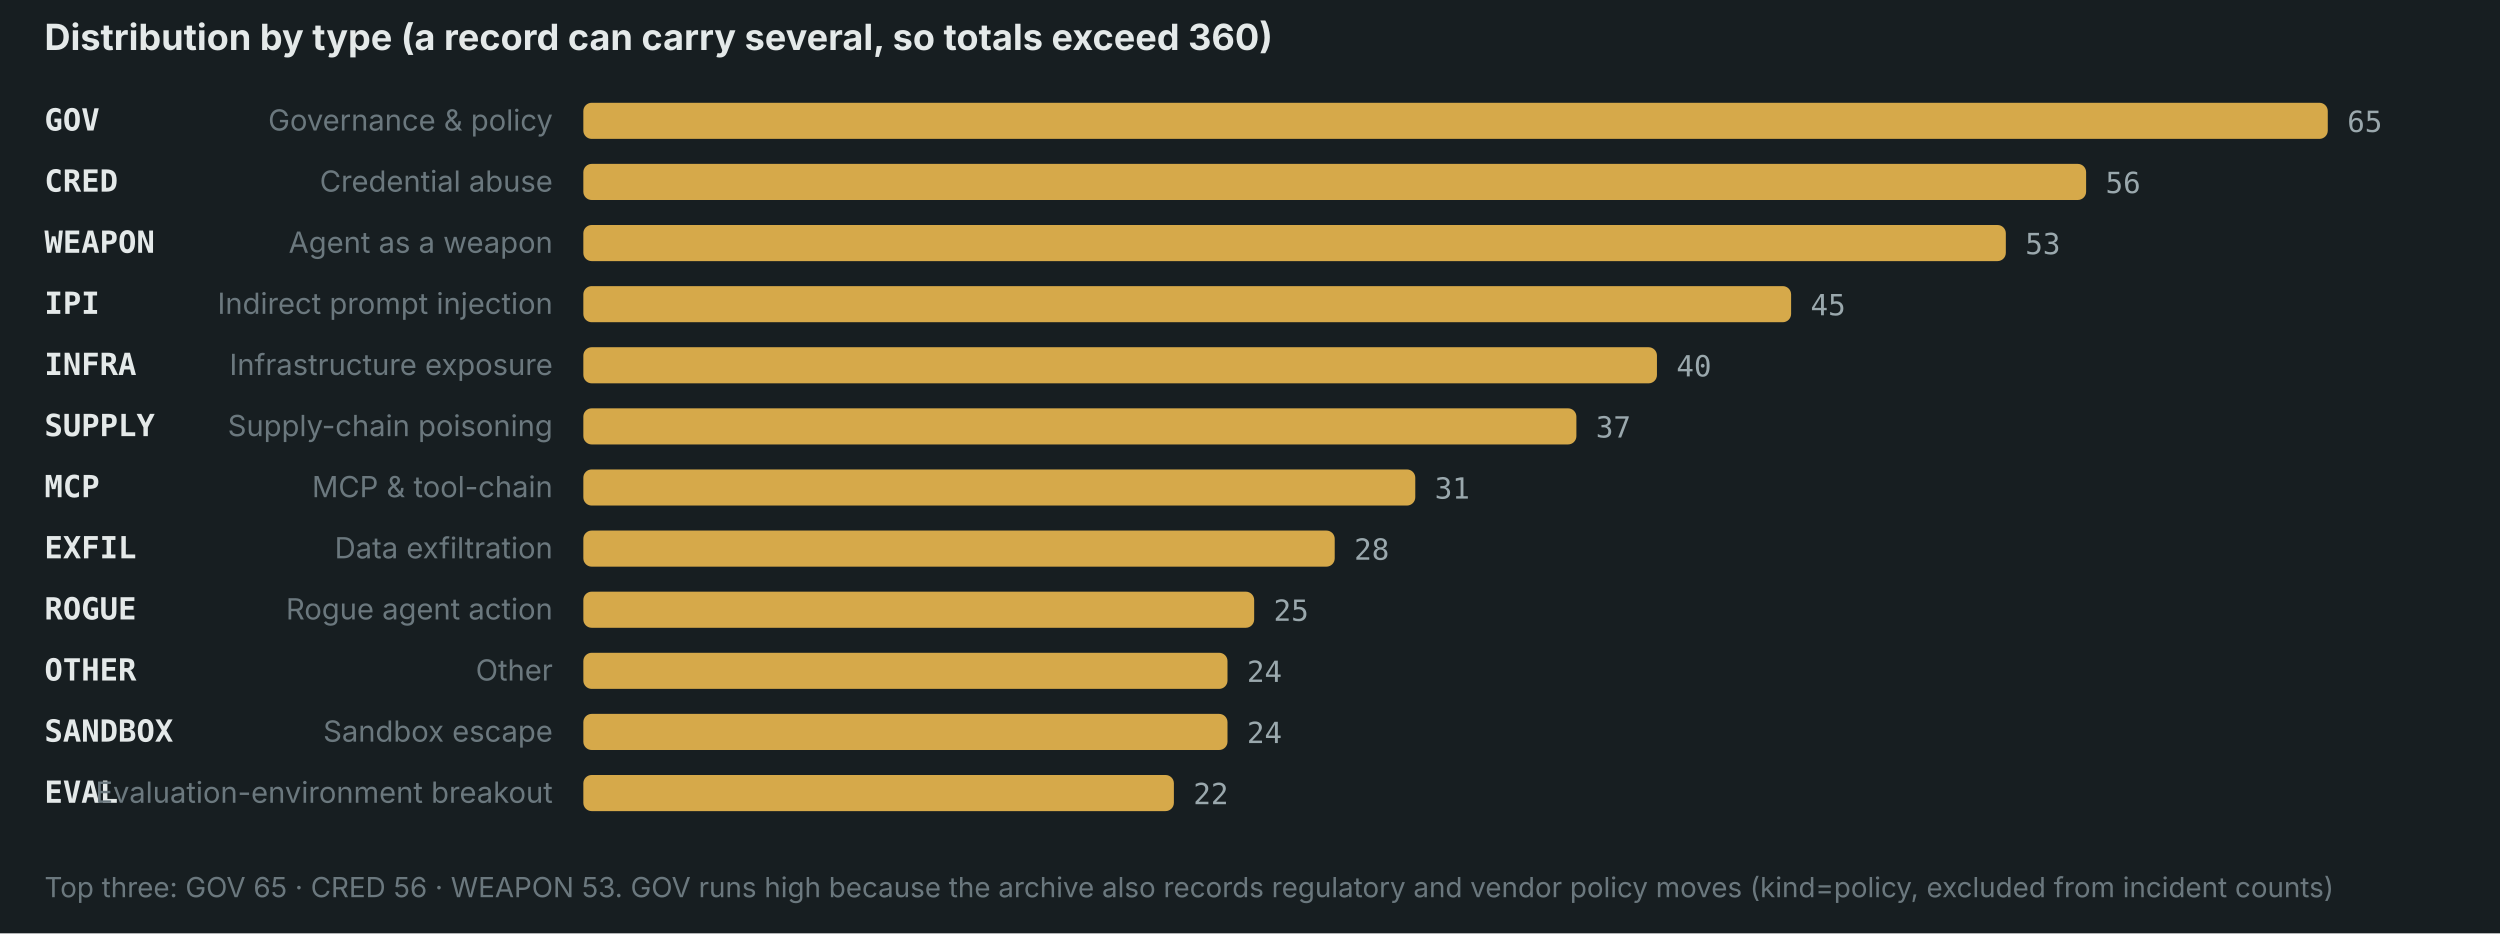
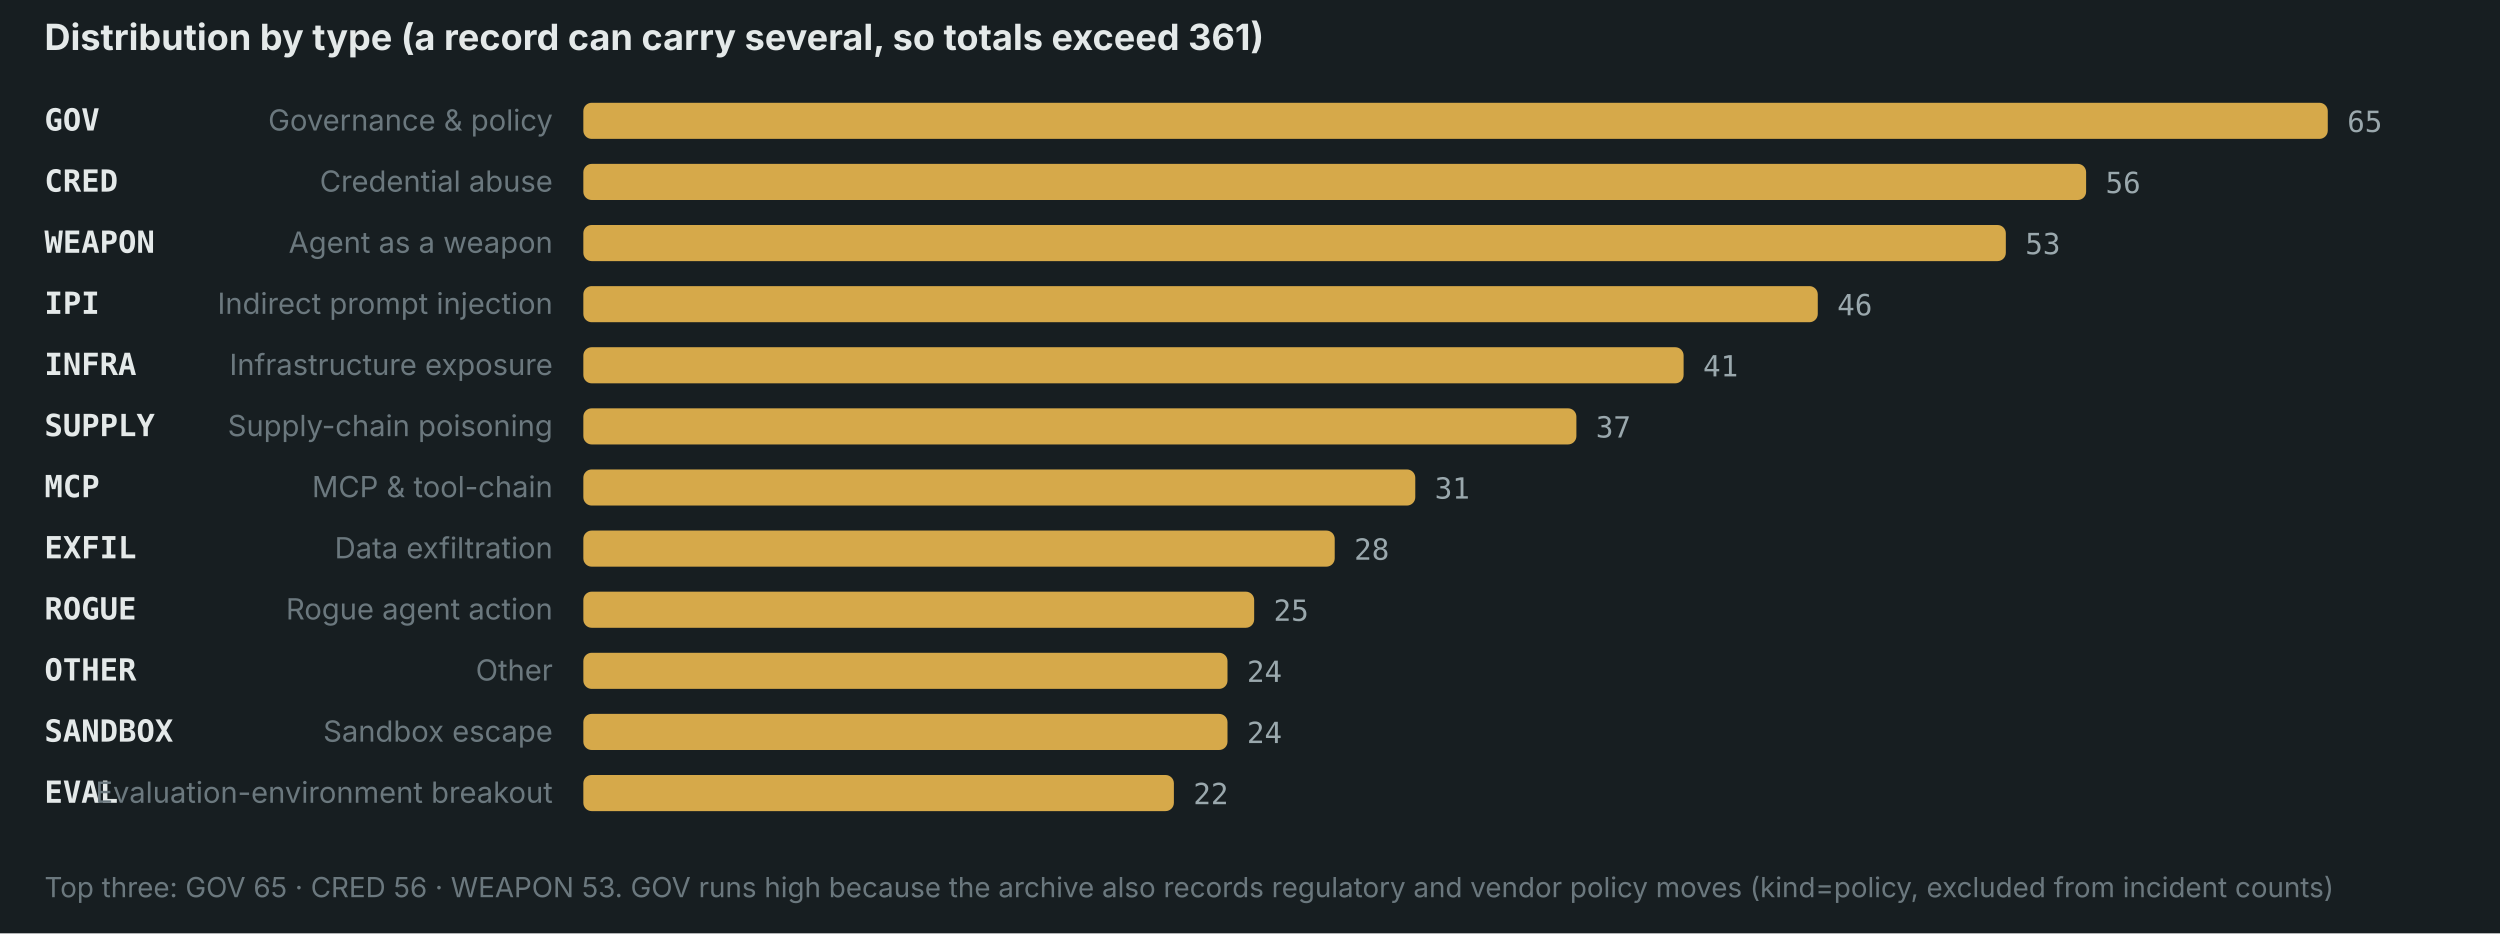
<svg xmlns="http://www.w3.org/2000/svg" viewBox="0 0 900 336" width="900" height="336" role="img" font-family="ui-sans-serif,-apple-system,'Segoe UI','PingFang SC','Microsoft YaHei',sans-serif">
  <rect width="900" height="336" fill="#171E21" />
-   <text x="16" y="18" font-size="13" font-weight="700" fill="#E4E9E9">Distribution by type (a record can carry several, so totals exceed 360)</text>
+   <text x="16" y="18" font-size="13" font-weight="700" fill="#E4E9E9">Distribution by type (a record can carry several, so totals exceed 361)</text>
  <text x="16" y="47" font-size="11" fill="#E4E9E9" font-family="ui-monospace,'SF Mono','Cascadia Mono','Consolas',monospace" font-weight="600">GOV</text>
  <text x="199" y="47" font-size="10.5" text-anchor="end" fill="#6B787E">Governance &amp; policy</text>
  <rect x="210" y="37" width="628.0" height="13" rx="3" fill="#D6A94A" />
  <text x="845.0" y="47.5" font-size="10.5" fill="#9AA8AD" font-family="ui-monospace,'SF Mono','Cascadia Mono','Consolas',monospace">65</text>
  <text x="16" y="69" font-size="11" fill="#E4E9E9" font-family="ui-monospace,'SF Mono','Cascadia Mono','Consolas',monospace" font-weight="600">CRED</text>
  <text x="199" y="69" font-size="10.5" text-anchor="end" fill="#6B787E">Credential abuse</text>
  <rect x="210" y="59" width="541.0" height="13" rx="3" fill="#D6A94A" />
  <text x="758.0" y="69.5" font-size="10.5" fill="#9AA8AD" font-family="ui-monospace,'SF Mono','Cascadia Mono','Consolas',monospace">56</text>
  <text x="16" y="91" font-size="11" fill="#E4E9E9" font-family="ui-monospace,'SF Mono','Cascadia Mono','Consolas',monospace" font-weight="600">WEAPON</text>
  <text x="199" y="91" font-size="10.5" text-anchor="end" fill="#6B787E">Agent as a weapon</text>
  <rect x="210" y="81" width="512.1" height="13" rx="3" fill="#D6A94A" />
  <text x="729.1" y="91.5" font-size="10.5" fill="#9AA8AD" font-family="ui-monospace,'SF Mono','Cascadia Mono','Consolas',monospace">53</text>
  <text x="16" y="113" font-size="11" fill="#E4E9E9" font-family="ui-monospace,'SF Mono','Cascadia Mono','Consolas',monospace" font-weight="600">IPI</text>
  <text x="199" y="113" font-size="10.5" text-anchor="end" fill="#6B787E">Indirect prompt injection</text>
-   <rect x="210" y="103" width="434.8" height="13" rx="3" fill="#D6A94A" />
-   <text x="651.8" y="113.5" font-size="10.5" fill="#9AA8AD" font-family="ui-monospace,'SF Mono','Cascadia Mono','Consolas',monospace">45</text>
+   <rect x="210" y="103" width="444.4" height="13" rx="3" fill="#D6A94A" />
+   <text x="661.4" y="113.5" font-size="10.5" fill="#9AA8AD" font-family="ui-monospace,'SF Mono','Cascadia Mono','Consolas',monospace">46</text>
  <text x="16" y="135" font-size="11" fill="#E4E9E9" font-family="ui-monospace,'SF Mono','Cascadia Mono','Consolas',monospace" font-weight="600">INFRA</text>
  <text x="199" y="135" font-size="10.5" text-anchor="end" fill="#6B787E">Infrastructure exposure</text>
-   <rect x="210" y="125" width="386.5" height="13" rx="3" fill="#D6A94A" />
-   <text x="603.5" y="135.5" font-size="10.5" fill="#9AA8AD" font-family="ui-monospace,'SF Mono','Cascadia Mono','Consolas',monospace">40</text>
+   <rect x="210" y="125" width="396.1" height="13" rx="3" fill="#D6A94A" />
+   <text x="613.1" y="135.5" font-size="10.5" fill="#9AA8AD" font-family="ui-monospace,'SF Mono','Cascadia Mono','Consolas',monospace">41</text>
  <text x="16" y="157" font-size="11" fill="#E4E9E9" font-family="ui-monospace,'SF Mono','Cascadia Mono','Consolas',monospace" font-weight="600">SUPPLY</text>
  <text x="199" y="157" font-size="10.5" text-anchor="end" fill="#6B787E">Supply-chain poisoning</text>
  <rect x="210" y="147" width="357.5" height="13" rx="3" fill="#D6A94A" />
  <text x="574.5" y="157.5" font-size="10.5" fill="#9AA8AD" font-family="ui-monospace,'SF Mono','Cascadia Mono','Consolas',monospace">37</text>
  <text x="16" y="179" font-size="11" fill="#E4E9E9" font-family="ui-monospace,'SF Mono','Cascadia Mono','Consolas',monospace" font-weight="600">MCP</text>
  <text x="199" y="179" font-size="10.5" text-anchor="end" fill="#6B787E">MCP &amp; tool-chain</text>
  <rect x="210" y="169" width="299.5" height="13" rx="3" fill="#D6A94A" />
  <text x="516.5" y="179.5" font-size="10.5" fill="#9AA8AD" font-family="ui-monospace,'SF Mono','Cascadia Mono','Consolas',monospace">31</text>
  <text x="16" y="201" font-size="11" fill="#E4E9E9" font-family="ui-monospace,'SF Mono','Cascadia Mono','Consolas',monospace" font-weight="600">EXFIL</text>
  <text x="199" y="201" font-size="10.5" text-anchor="end" fill="#6B787E">Data exfiltration</text>
  <rect x="210" y="191" width="270.5" height="13" rx="3" fill="#D6A94A" />
  <text x="487.5" y="201.5" font-size="10.5" fill="#9AA8AD" font-family="ui-monospace,'SF Mono','Cascadia Mono','Consolas',monospace">28</text>
  <text x="16" y="223" font-size="11" fill="#E4E9E9" font-family="ui-monospace,'SF Mono','Cascadia Mono','Consolas',monospace" font-weight="600">ROGUE</text>
  <text x="199" y="223" font-size="10.5" text-anchor="end" fill="#6B787E">Rogue agent action</text>
  <rect x="210" y="213" width="241.5" height="13" rx="3" fill="#D6A94A" />
  <text x="458.5" y="223.5" font-size="10.5" fill="#9AA8AD" font-family="ui-monospace,'SF Mono','Cascadia Mono','Consolas',monospace">25</text>
  <text x="16" y="245" font-size="11" fill="#E4E9E9" font-family="ui-monospace,'SF Mono','Cascadia Mono','Consolas',monospace" font-weight="600">OTHER</text>
  <text x="199" y="245" font-size="10.5" text-anchor="end" fill="#6B787E">Other</text>
  <rect x="210" y="235" width="231.9" height="13" rx="3" fill="#D6A94A" />
  <text x="448.9" y="245.5" font-size="10.5" fill="#9AA8AD" font-family="ui-monospace,'SF Mono','Cascadia Mono','Consolas',monospace">24</text>
  <text x="16" y="267" font-size="11" fill="#E4E9E9" font-family="ui-monospace,'SF Mono','Cascadia Mono','Consolas',monospace" font-weight="600">SANDBOX</text>
  <text x="199" y="267" font-size="10.5" text-anchor="end" fill="#6B787E">Sandbox escape</text>
  <rect x="210" y="257" width="231.9" height="13" rx="3" fill="#D6A94A" />
  <text x="448.9" y="267.5" font-size="10.5" fill="#9AA8AD" font-family="ui-monospace,'SF Mono','Cascadia Mono','Consolas',monospace">24</text>
  <text x="16" y="289" font-size="11" fill="#E4E9E9" font-family="ui-monospace,'SF Mono','Cascadia Mono','Consolas',monospace" font-weight="600">EVAL</text>
  <text x="199" y="289" font-size="10.5" text-anchor="end" fill="#6B787E">Evaluation-environment breakout</text>
  <rect x="210" y="279" width="212.6" height="13" rx="3" fill="#D6A94A" />
  <text x="429.6" y="289.5" font-size="10.5" fill="#9AA8AD" font-family="ui-monospace,'SF Mono','Cascadia Mono','Consolas',monospace">22</text>
  <text x="16" y="323" font-size="10" fill="#6B787E">Top three: GOV 65 · CRED 56 · WEAPON 53. GOV runs high because the archive also records regulatory and vendor policy moves (kind=policy, excluded from incident counts)</text>
</svg>
